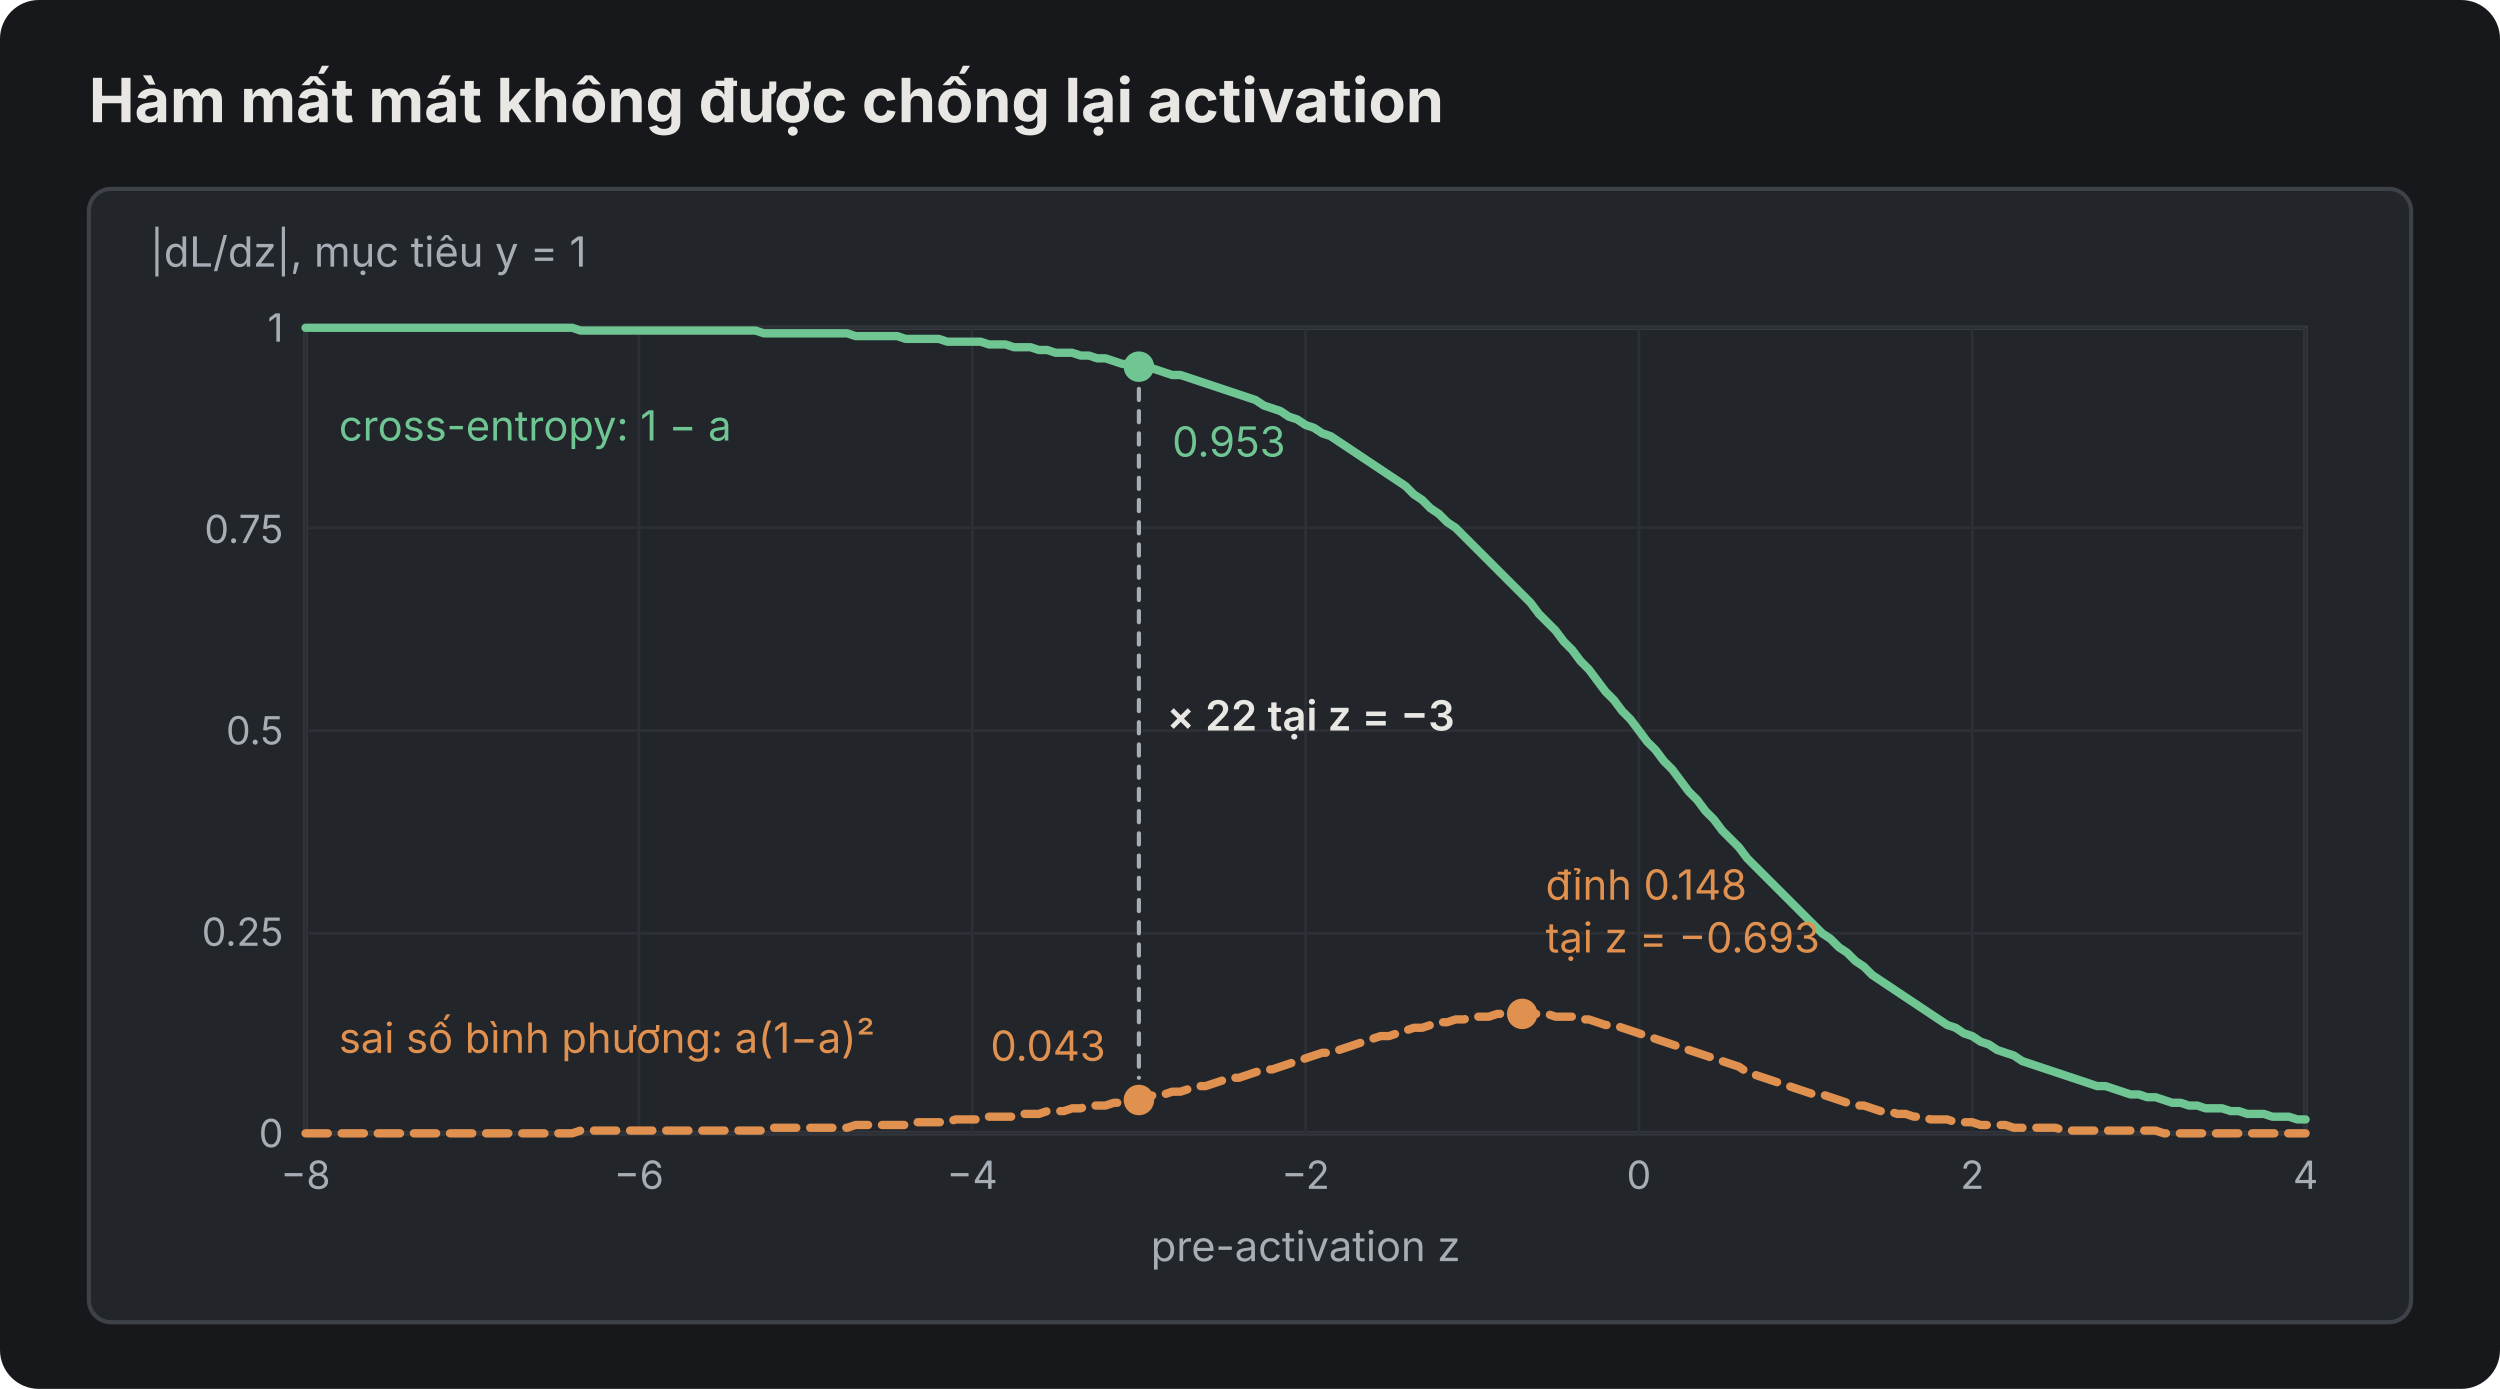
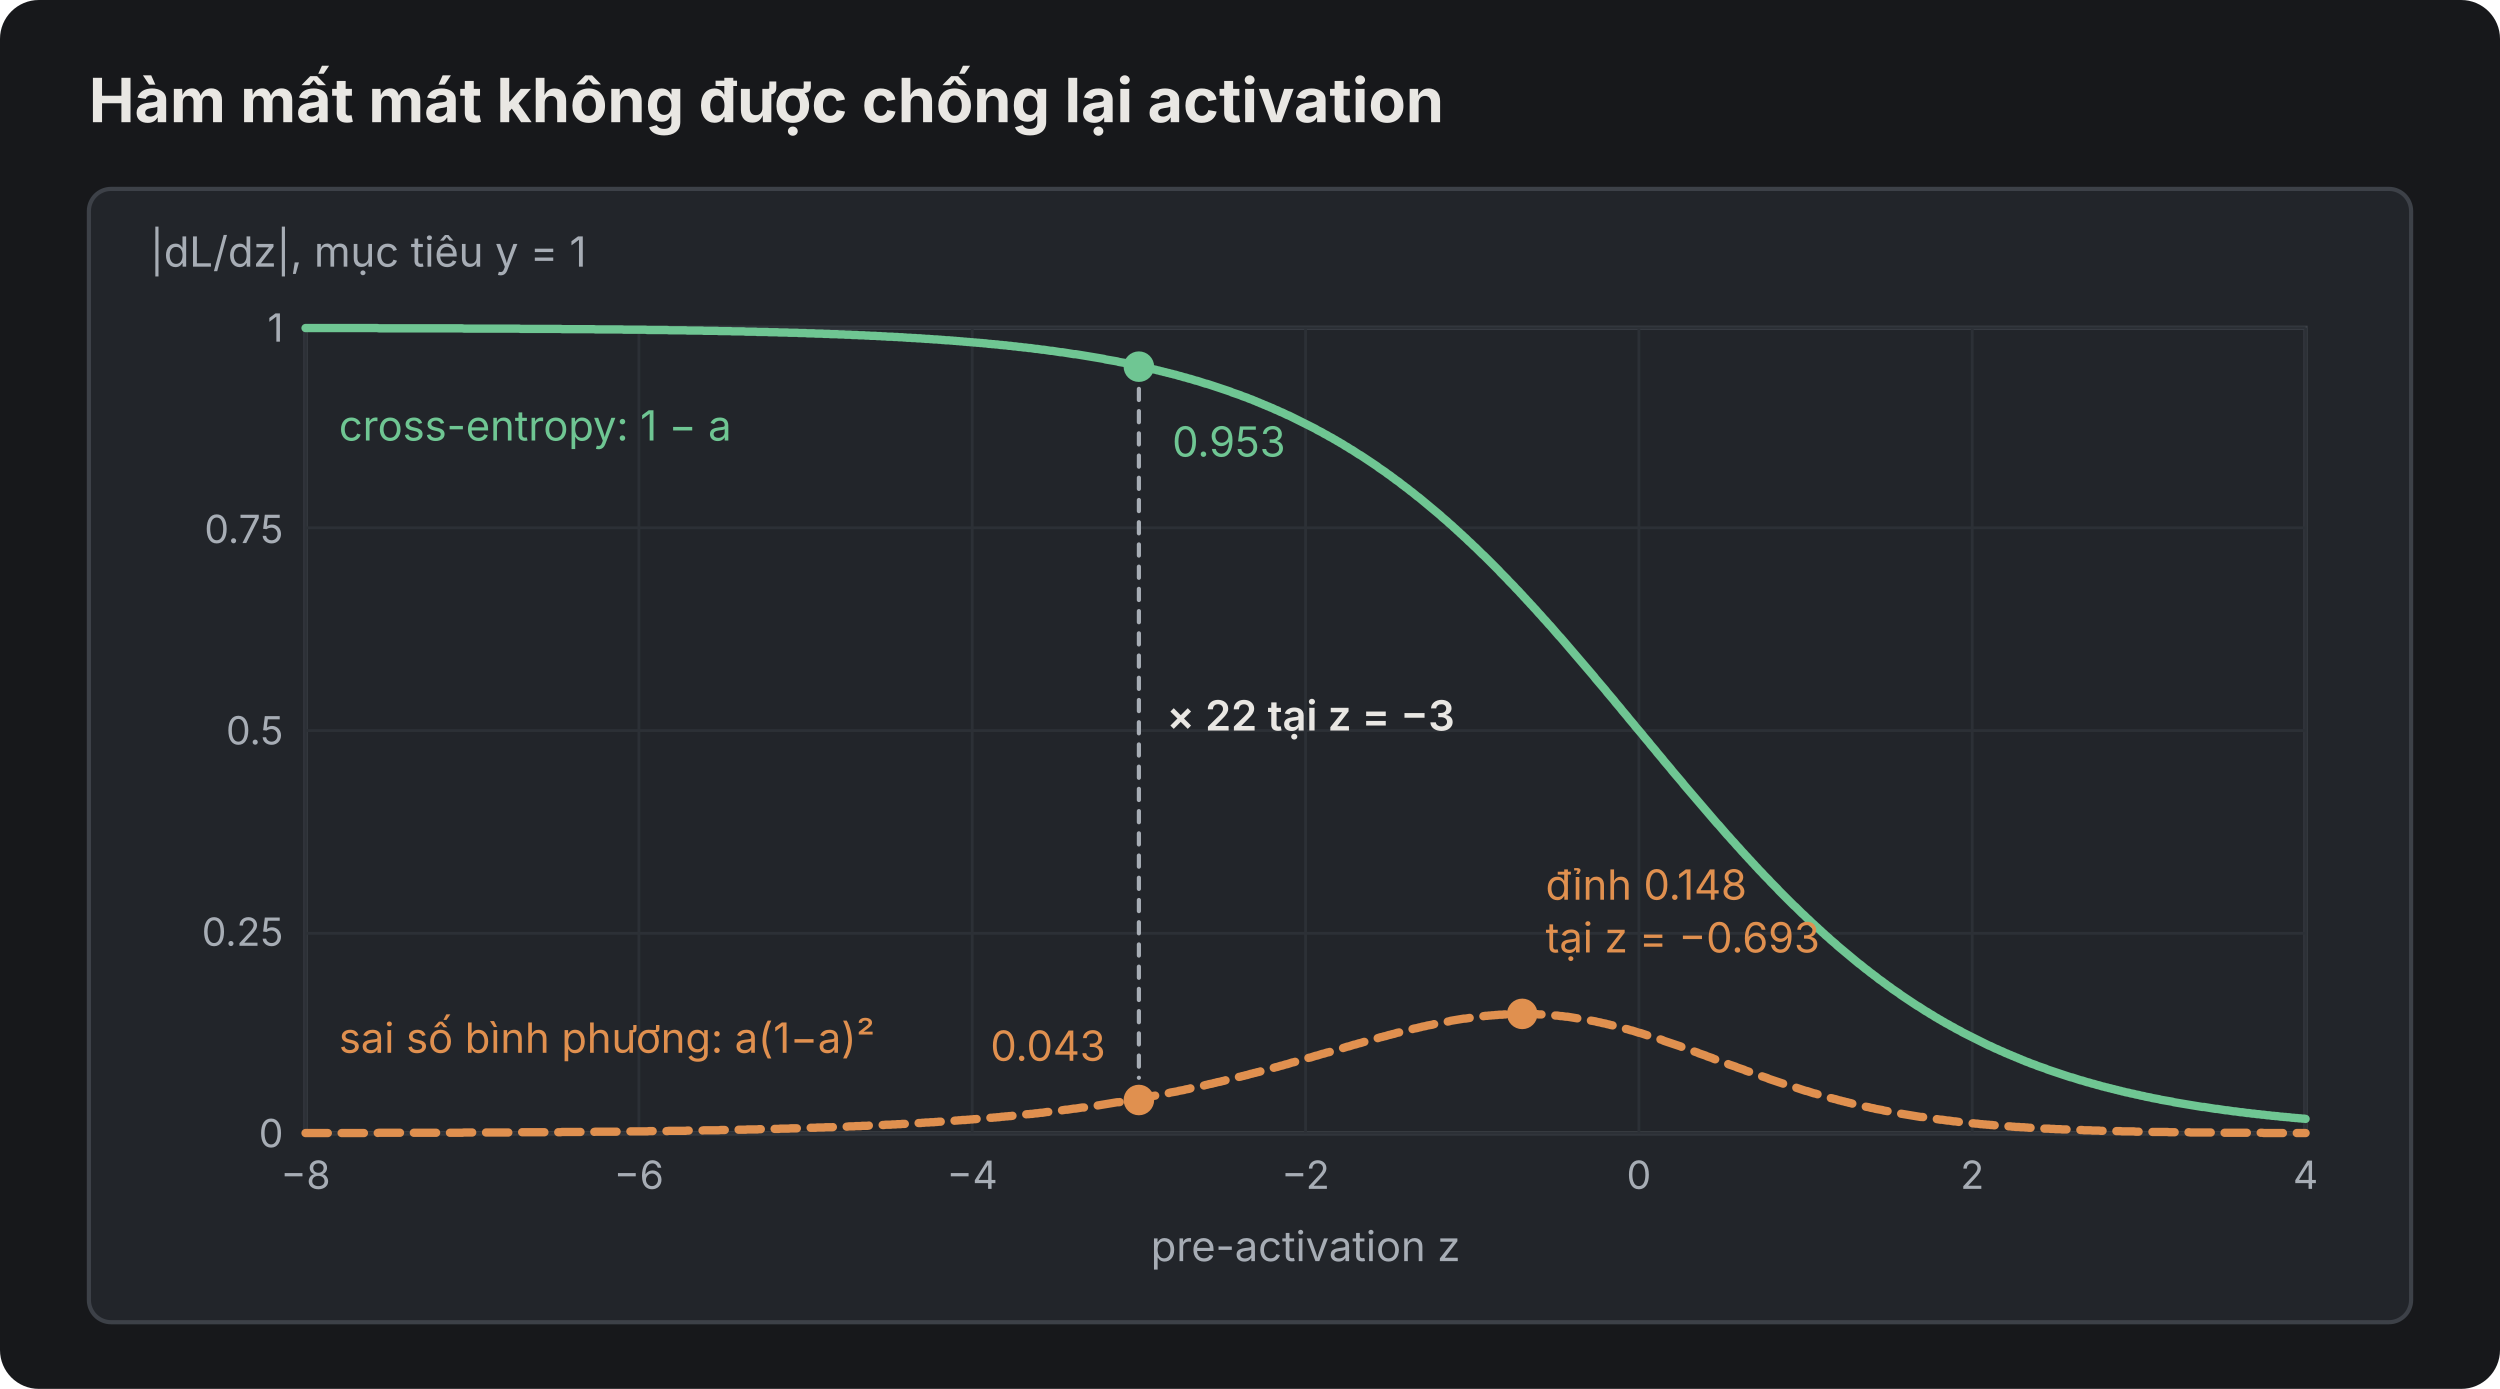
<svg xmlns="http://www.w3.org/2000/svg" viewBox="0 0 900 500" font-family="Inter, sans-serif">
  <defs>
    <marker id="mml053" viewBox="0 0 10 10" refX="9" refY="5" markerWidth="7" markerHeight="7" orient="auto-start-reverse">
      <path d="M0,0 L10,5 L0,10 z" fill="context-stroke" />
    </marker>
  </defs>
  <rect width="900" height="500" rx="14" fill="#17181b" />
  <text x="32" y="44" font-size="22" fill="#e9e7e3" text-anchor="start" font-weight="bold">Hàm mất mát không được chống lại activation</text>
  <rect x="32" y="68" width="836" height="408" rx="8" fill="#22252a" stroke="#3d4148" stroke-width="1.5" />
  <rect x="110" y="118" width="720" height="290" fill="none" stroke="#3d4148" stroke-width="1.5" />
  <line x1="110" y1="118" x2="110" y2="408" stroke="#2c3036" stroke-width="1" />
  <text x="110.0" y="428" font-size="14" fill="#a7adb5" text-anchor="middle">−8</text>
  <line x1="230" y1="118" x2="230" y2="408" stroke="#2c3036" stroke-width="1" />
  <text x="230.0" y="428" font-size="14" fill="#a7adb5" text-anchor="middle">−6</text>
  <line x1="350" y1="118" x2="350" y2="408" stroke="#2c3036" stroke-width="1" />
  <text x="350.0" y="428" font-size="14" fill="#a7adb5" text-anchor="middle">−4</text>
  <line x1="470" y1="118" x2="470" y2="408" stroke="#2c3036" stroke-width="1" />
  <text x="470.0" y="428" font-size="14" fill="#a7adb5" text-anchor="middle">−2</text>
  <line x1="590" y1="118" x2="590" y2="408" stroke="#2c3036" stroke-width="1" />
  <text x="590.0" y="428" font-size="14" fill="#a7adb5" text-anchor="middle">0</text>
  <line x1="710" y1="118" x2="710" y2="408" stroke="#2c3036" stroke-width="1" />
  <text x="710.0" y="428" font-size="14" fill="#a7adb5" text-anchor="middle">2</text>
  <line x1="830" y1="118" x2="830" y2="408" stroke="#2c3036" stroke-width="1" />
  <text x="830.0" y="428" font-size="14" fill="#a7adb5" text-anchor="middle">4</text>
  <line x1="110" y1="408" x2="830" y2="408" stroke="#2c3036" stroke-width="1" />
  <text x="102" y="413" font-size="14" fill="#a7adb5" text-anchor="end">0</text>
  <line x1="110" y1="336" x2="830" y2="336" stroke="#2c3036" stroke-width="1" />
  <text x="102" y="340.5" font-size="14" fill="#a7adb5" text-anchor="end">0.25</text>
  <line x1="110" y1="263" x2="830" y2="263" stroke="#2c3036" stroke-width="1" />
  <text x="102" y="268.0" font-size="14" fill="#a7adb5" text-anchor="end">0.5</text>
  <line x1="110" y1="190" x2="830" y2="190" stroke="#2c3036" stroke-width="1" />
  <text x="102" y="195.5" font-size="14" fill="#a7adb5" text-anchor="end">0.75</text>
  <line x1="110" y1="118" x2="830" y2="118" stroke="#2c3036" stroke-width="1" />
  <text x="102" y="123.0" font-size="14" fill="#a7adb5" text-anchor="end">1</text>
  <text x="470.0" y="454" font-size="15" fill="#a7adb5" text-anchor="middle">pre-activation z</text>
  <text x="54" y="96" font-size="15" fill="#a7adb5" text-anchor="start">|dL/dz|, mục tiêu y = 1</text>
-   <polyline points="110,118 113,118 116,118 119,118 122,118 125,118 128,118 131,118 134,118 137,118 140,118 143,118 146,118 149,118 152,118 155,118 158,118 161,118 164,118 167,118 170,118 173,118 176,118 179,118 182,118 185,118 188,118 191,118 194,118 197,118 200,118 203,118 206,118 209,119 212,119 215,119 218,119 221,119 224,119 227,119 230,119 233,119 236,119 239,119 242,119 245,119 248,119 251,119 254,119 257,119 260,119 263,119 266,119 269,119 272,119 275,120 278,120 281,120 284,120 287,120 290,120 293,120 296,120 299,120 302,120 305,120 308,121 311,121 314,121 317,121 320,121 323,121 326,122 329,122 332,122 335,122 338,122 341,123 344,123 347,123 350,123 353,123 356,124 359,124 362,124 365,125 368,125 371,125 374,126 377,126 380,127 383,127 386,127 389,128 392,128 395,129 398,129 401,130 404,131 407,131 410,132 413,132 416,133 419,134 422,135 425,135 428,136 431,137 434,138 437,139 440,140 443,141 446,142 449,143 452,144 455,146 458,147 461,148 464,150 467,151 470,153 473,154 476,156 479,157 482,159 485,161 488,163 491,165 494,167 497,169 500,171 503,173 506,175 509,178 512,180 515,183 518,185 521,188 524,190 527,193 530,196 533,199 536,202 539,205 542,208 545,211 548,214 551,217 554,221 557,224 560,227 563,231 566,234 569,238 572,241 575,245 578,249 581,252 584,256 587,259 590,263 593,267 596,270 599,274 602,277 605,281 608,285 611,288 614,292 617,295 620,299 623,302 626,305 629,309 632,312 635,315 638,318 641,321 644,324 647,327 650,330 653,333 656,336 659,338 662,341 665,343 668,346 671,348 674,351 677,353 680,355 683,357 686,359 689,361 692,363 695,365 698,367 701,369 704,370 707,372 710,373 713,375 716,376 719,378 722,379 725,380 728,382 731,383 734,384 737,385 740,386 743,387 746,388 749,389 752,390 755,391 758,391 761,392 764,393 767,394 770,394 773,395 776,395 779,396 782,397 785,397 788,398 791,398 794,399 797,399 800,399 803,400 806,400 809,401 812,401 815,401 818,402 821,402 824,402 827,403 830,403" fill="none" stroke="#6fc693" stroke-width="3" stroke-linejoin="round" stroke-linecap="round" />
-   <polyline points="110,408 113,408 116,408 119,408 122,408 125,408 128,408 131,408 134,408 137,408 140,408 143,408 146,408 149,408 152,408 155,408 158,408 161,408 164,408 167,408 170,408 173,408 176,408 179,408 182,408 185,408 188,408 191,408 194,408 197,408 200,408 203,408 206,408 209,407 212,407 215,407 218,407 221,407 224,407 227,407 230,407 233,407 236,407 239,407 242,407 245,407 248,407 251,407 254,407 257,407 260,407 263,407 266,407 269,407 272,407 275,407 278,406 281,406 284,406 287,406 290,406 293,406 296,406 299,406 302,406 305,406 308,405 311,405 314,405 317,405 320,405 323,405 326,405 329,404 332,404 335,404 338,404 341,404 344,403 347,403 350,403 353,403 356,402 359,402 362,402 365,402 368,401 371,401 374,401 377,400 380,400 383,400 386,399 389,399 392,398 395,398 398,398 401,397 404,397 407,396 410,396 413,395 416,394 419,394 422,393 425,393 428,392 431,391 434,391 437,390 440,389 443,388 446,388 449,387 452,386 455,385 458,385 461,384 464,383 467,382 470,381 473,380 476,379 479,379 482,378 485,377 488,376 491,375 494,374 497,373 500,373 503,372 506,371 509,370 512,370 515,369 518,368 521,368 524,367 527,367 530,366 533,366 536,366 539,365 542,365 545,365 548,365 551,365 554,365 557,365 560,366 563,366 566,366 569,367 572,367 575,368 578,369 581,369 584,370 587,371 590,372 593,373 596,374 599,375 602,376 605,377 608,378 611,379 614,380 617,381 620,382 623,383 626,384 629,386 632,387 635,388 638,389 641,390 644,391 647,392 650,393 653,394 656,394 659,395 662,396 665,397 668,398 671,398 674,399 677,400 680,400 683,401 686,401 689,402 692,402 695,403 698,403 701,403 704,404 707,404 710,404 713,405 716,405 719,405 722,405 725,406 728,406 731,406 734,406 737,406 740,406 743,407 746,407 749,407 752,407 755,407 758,407 761,407 764,407 767,407 770,407 773,407 776,407 779,408 782,408 785,408 788,408 791,408 794,408 797,408 800,408 803,408 806,408 809,408 812,408 815,408 818,408 821,408 824,408 827,408 830,408" fill="none" stroke="#e0904f" stroke-width="3" stroke-linejoin="round" stroke-linecap="round" stroke-dasharray="8 5" />
+   <polyline points="110.0,118.1 110.6,118.1 111.2,118.1 111.8,118.1 112.4,118.1 113.0,118.1 113.6,118.1 114.2,118.1 114.8,118.1 115.4,118.1 116.0,118.1 116.6,118.1 117.2,118.1 117.8,118.1 118.4,118.1 119.0,118.1 119.6,118.1 120.2,118.1 120.8,118.1 121.4,118.1 122.0,118.1 122.6,118.1 123.2,118.1 123.8,118.1 124.4,118.1 125.0,118.1 125.6,118.1 126.2,118.1 126.8,118.1 127.4,118.1 128.0,118.1 128.6,118.1 129.2,118.1 129.8,118.1 130.4,118.1 131.0,118.1 131.6,118.1 132.2,118.1 132.8,118.1 133.4,118.1 134.0,118.1 134.6,118.1 135.2,118.1 135.8,118.1 136.4,118.2 137.0,118.2 137.6,118.2 138.2,118.2 138.8,118.2 139.4,118.2 140.0,118.2 140.6,118.2 141.2,118.2 141.8,118.2 142.4,118.2 143.0,118.2 143.6,118.2 144.2,118.2 144.8,118.2 145.4,118.2 146.0,118.2 146.6,118.2 147.2,118.2 147.8,118.2 148.4,118.2 149.0,118.2 149.6,118.2 150.2,118.2 150.8,118.2 151.4,118.2 152.0,118.2 152.6,118.2 153.2,118.2 153.8,118.2 154.4,118.2 155.0,118.2 155.6,118.2 156.2,118.2 156.8,118.2 157.4,118.2 158.0,118.2 158.6,118.2 159.2,118.2 159.8,118.2 160.4,118.2 161.0,118.2 161.6,118.2 162.2,118.2 162.8,118.2 163.4,118.2 164.0,118.2 164.6,118.2 165.2,118.2 165.8,118.2 166.4,118.2 167.0,118.3 167.6,118.3 168.2,118.3 168.8,118.3 169.4,118.3 170.0,118.3 170.6,118.3 171.2,118.3 171.8,118.3 172.4,118.3 173.0,118.3 173.6,118.3 174.2,118.3 174.8,118.3 175.4,118.3 176.0,118.3 176.6,118.3 177.2,118.3 177.8,118.3 178.4,118.3 179.0,118.3 179.6,118.3 180.2,118.3 180.8,118.3 181.4,118.3 182.0,118.3 182.6,118.3 183.2,118.3 183.8,118.3 184.4,118.3 185.0,118.3 185.6,118.3 186.2,118.3 186.8,118.3 187.4,118.4 188.0,118.4 188.6,118.4 189.2,118.4 189.8,118.4 190.4,118.4 191.0,118.4 191.6,118.4 192.2,118.4 192.8,118.4 193.4,118.4 194.0,118.4 194.6,118.4 195.2,118.4 195.8,118.4 196.4,118.4 197.0,118.4 197.6,118.4 198.2,118.4 198.8,118.4 199.4,118.4 200.0,118.4 200.6,118.4 201.2,118.4 201.8,118.4 202.4,118.5 203.0,118.5 203.6,118.5 204.2,118.5 204.8,118.5 205.4,118.5 206.0,118.5 206.6,118.5 207.2,118.5 207.8,118.5 208.4,118.5 209.0,118.5 209.6,118.5 210.2,118.5 210.8,118.5 211.4,118.5 212.0,118.5 212.6,118.5 213.2,118.5 213.8,118.5 214.4,118.6 215.0,118.6 215.6,118.6 216.2,118.6 216.8,118.6 217.4,118.6 218.0,118.6 218.6,118.6 219.2,118.6 219.8,118.6 220.4,118.6 221.0,118.6 221.6,118.6 222.2,118.6 222.8,118.6 223.4,118.6 224.0,118.6 224.6,118.7 225.2,118.7 225.8,118.7 226.4,118.7 227.0,118.7 227.6,118.7 228.2,118.7 228.8,118.7 229.4,118.7 230.0,118.7 230.6,118.7 231.2,118.7 231.8,118.7 232.4,118.7 233.0,118.8 233.6,118.8 234.2,118.8 234.8,118.8 235.4,118.8 236.0,118.8 236.6,118.8 237.2,118.8 237.8,118.8 238.4,118.8 239.0,118.8 239.6,118.8 240.2,118.8 240.8,118.9 241.4,118.9 242.0,118.9 242.6,118.9 243.2,118.9 243.8,118.9 244.4,118.9 245.0,118.9 245.6,118.9 246.2,118.9 246.8,118.9 247.4,119.0 248.0,119.0 248.6,119.0 249.2,119.0 249.8,119.0 250.4,119.0 251.0,119.0 251.6,119.0 252.2,119.0 252.8,119.0 253.4,119.1 254.0,119.1 254.6,119.1 255.2,119.1 255.8,119.1 256.4,119.1 257.0,119.1 257.6,119.1 258.2,119.1 258.8,119.2 259.4,119.2 260.0,119.2 260.6,119.2 261.2,119.2 261.8,119.2 262.4,119.2 263.0,119.2 263.6,119.3 264.2,119.3 264.8,119.3 265.4,119.3 266.0,119.3 266.6,119.3 267.2,119.3 267.8,119.3 268.4,119.4 269.0,119.4 269.6,119.4 270.2,119.4 270.8,119.4 271.4,119.4 272.0,119.4 272.6,119.5 273.2,119.5 273.8,119.5 274.4,119.5 275.0,119.5 275.6,119.5 276.2,119.5 276.8,119.6 277.4,119.6 278.0,119.6 278.6,119.6 279.2,119.6 279.8,119.6 280.4,119.7 281.0,119.7 281.6,119.7 282.2,119.7 282.8,119.7 283.4,119.7 284.0,119.8 284.6,119.8 285.2,119.8 285.8,119.8 286.4,119.8 287.0,119.8 287.6,119.9 288.2,119.9 288.8,119.9 289.4,119.9 290.0,119.9 290.6,120.0 291.2,120.0 291.8,120.0 292.4,120.0 293.0,120.0 293.6,120.1 294.2,120.1 294.8,120.1 295.4,120.1 296.0,120.1 296.6,120.2 297.2,120.2 297.8,120.2 298.4,120.2 299.0,120.3 299.6,120.3 300.2,120.3 300.8,120.3 301.4,120.3 302.0,120.4 302.6,120.4 303.2,120.4 303.8,120.4 304.4,120.5 305.0,120.5 305.6,120.5 306.2,120.5 306.8,120.6 307.4,120.6 308.0,120.6 308.6,120.6 309.2,120.7 309.8,120.7 310.4,120.7 311.0,120.7 311.6,120.8 312.2,120.8 312.8,120.8 313.4,120.9 314.0,120.9 314.6,120.9 315.2,120.9 315.8,121.0 316.4,121.0 317.0,121.0 317.6,121.1 318.2,121.1 318.8,121.1 319.4,121.2 320.0,121.2 320.6,121.2 321.2,121.2 321.8,121.3 322.4,121.3 323.0,121.3 323.6,121.4 324.2,121.4 324.8,121.4 325.4,121.5 326.0,121.5 326.6,121.6 327.2,121.6 327.8,121.6 328.4,121.7 329.0,121.7 329.6,121.7 330.2,121.8 330.8,121.8 331.4,121.8 332.0,121.9 332.6,121.9 333.2,122.0 333.8,122.0 334.4,122.0 335.0,122.1 335.6,122.1 336.2,122.2 336.8,122.2 337.4,122.2 338.0,122.3 338.6,122.3 339.2,122.4 339.8,122.4 340.4,122.5 341.0,122.5 341.6,122.5 342.2,122.6 342.8,122.6 343.4,122.7 344.0,122.7 344.6,122.8 345.2,122.8 345.8,122.9 346.4,122.9 347.0,123.0 347.6,123.0 348.2,123.1 348.8,123.1 349.4,123.2 350.0,123.2 350.6,123.3 351.2,123.3 351.8,123.4 352.4,123.4 353.0,123.5 353.6,123.5 354.2,123.6 354.8,123.6 355.4,123.7 356.0,123.8 356.6,123.8 357.2,123.9 357.8,123.9 358.4,124.0 359.0,124.0 359.6,124.1 360.2,124.2 360.8,124.2 361.4,124.3 362.0,124.3 362.6,124.4 363.2,124.5 363.8,124.5 364.4,124.6 365.0,124.7 365.6,124.7 366.2,124.8 366.8,124.9 367.4,124.9 368.0,125.0 368.6,125.1 369.2,125.1 369.8,125.2 370.4,125.3 371.0,125.3 371.6,125.4 372.2,125.5 372.8,125.6 373.4,125.6 374.0,125.7 374.6,125.8 375.2,125.9 375.8,125.9 376.4,126.0 377.0,126.1 377.6,126.2 378.2,126.3 378.8,126.3 379.4,126.4 380.0,126.5 380.6,126.6 381.2,126.7 381.8,126.8 382.4,126.8 383.0,126.9 383.6,127.0 384.2,127.1 384.8,127.2 385.4,127.3 386.0,127.4 386.6,127.5 387.2,127.5 387.8,127.6 388.4,127.7 389.0,127.8 389.6,127.9 390.2,128.0 390.8,128.1 391.4,128.2 392.0,128.3 392.6,128.4 393.2,128.5 393.8,128.6 394.4,128.7 395.0,128.8 395.6,128.9 396.2,129.0 396.8,129.1 397.4,129.2 398.0,129.4 398.6,129.5 399.2,129.6 399.8,129.7 400.4,129.8 401.0,129.9 401.6,130.0 402.2,130.1 402.8,130.3 403.4,130.4 404.0,130.5 404.6,130.6 405.2,130.7 405.8,130.9 406.4,131.0 407.0,131.1 407.6,131.2 408.2,131.4 408.8,131.5 409.4,131.6 410.0,131.8 410.6,131.9 411.2,132.0 411.8,132.2 412.4,132.3 413.0,132.4 413.6,132.6 414.2,132.7 414.8,132.8 415.4,133.0 416.0,133.1 416.6,133.3 417.2,133.4 417.8,133.6 418.4,133.7 419.0,133.9 419.6,134.0 420.2,134.2 420.8,134.3 421.4,134.5 422.0,134.6 422.6,134.8 423.2,134.9 423.8,135.1 424.4,135.3 425.0,135.4 425.6,135.6 426.2,135.8 426.8,135.9 427.4,136.1 428.0,136.3 428.6,136.4 429.2,136.6 429.8,136.8 430.4,137.0 431.0,137.1 431.6,137.3 432.2,137.5 432.8,137.7 433.4,137.9 434.0,138.1 434.6,138.2 435.2,138.4 435.8,138.6 436.4,138.8 437.0,139.0 437.6,139.2 438.2,139.4 438.8,139.6 439.4,139.8 440.0,140.0 440.6,140.2 441.2,140.4 441.8,140.6 442.4,140.8 443.0,141.0 443.6,141.3 444.2,141.5 444.8,141.7 445.4,141.9 446.0,142.1 446.6,142.3 447.2,142.6 447.8,142.8 448.4,143.0 449.0,143.2 449.6,143.5 450.2,143.7 450.8,143.9 451.4,144.2 452.0,144.4 452.6,144.7 453.2,144.9 453.8,145.2 454.4,145.4 455.0,145.7 455.6,145.9 456.2,146.2 456.8,146.4 457.4,146.7 458.0,146.9 458.6,147.2 459.2,147.5 459.8,147.7 460.4,148.0 461.0,148.3 461.6,148.5 462.2,148.8 462.8,149.1 463.4,149.4 464.0,149.6 464.6,149.9 465.2,150.2 465.8,150.5 466.4,150.8 467.0,151.1 467.6,151.4 468.2,151.7 468.8,152.0 469.4,152.3 470.0,152.6 470.6,152.9 471.2,153.2 471.8,153.5 472.4,153.8 473.0,154.1 473.6,154.4 474.2,154.8 474.8,155.1 475.4,155.4 476.0,155.7 476.6,156.1 477.2,156.4 477.8,156.7 478.4,157.1 479.0,157.4 479.6,157.7 480.2,158.1 480.8,158.4 481.4,158.8 482.0,159.1 482.6,159.5 483.2,159.8 483.8,160.2 484.4,160.6 485.0,160.9 485.6,161.3 486.2,161.7 486.8,162.0 487.4,162.4 488.0,162.8 488.6,163.2 489.2,163.6 489.8,163.9 490.4,164.3 491.0,164.7 491.6,165.1 492.2,165.5 492.8,165.9 493.4,166.3 494.0,166.7 494.6,167.1 495.2,167.5 495.8,167.9 496.4,168.4 497.0,168.8 497.6,169.2 498.2,169.6 498.8,170.0 499.4,170.5 500.0,170.9 500.6,171.3 501.2,171.8 501.8,172.2 502.4,172.7 503.0,173.1 503.6,173.5 504.2,174.0 504.8,174.5 505.4,174.9 506.0,175.4 506.6,175.8 507.2,176.3 507.8,176.8 508.4,177.2 509.0,177.7 509.6,178.2 510.2,178.7 510.8,179.1 511.4,179.6 512.0,180.1 512.6,180.6 513.2,181.1 513.8,181.6 514.4,182.1 515.0,182.6 515.6,183.1 516.2,183.6 516.8,184.1 517.4,184.6 518.0,185.1 518.6,185.6 519.2,186.2 519.8,186.7 520.4,187.2 521.0,187.7 521.6,188.3 522.2,188.8 522.8,189.3 523.4,189.9 524.0,190.4 524.6,191.0 525.2,191.5 525.8,192.1 526.4,192.6 527.0,193.2 527.6,193.7 528.2,194.3 528.8,194.9 529.4,195.4 530.0,196.0 530.6,196.6 531.2,197.1 531.8,197.7 532.4,198.3 533.0,198.9 533.6,199.5 534.2,200.0 534.8,200.6 535.4,201.2 536.0,201.8 536.6,202.4 537.2,203.0 537.8,203.6 538.4,204.2 539.0,204.8 539.6,205.4 540.2,206.1 540.8,206.7 541.4,207.3 542.0,207.9 542.6,208.5 543.2,209.2 543.8,209.8 544.4,210.4 545.0,211.0 545.6,211.7 546.2,212.3 546.8,212.9 547.4,213.6 548.0,214.2 548.6,214.9 549.2,215.5 549.8,216.2 550.4,216.8 551.0,217.5 551.6,218.1 552.2,218.8 552.8,219.4 553.4,220.1 554.0,220.8 554.6,221.4 555.2,222.1 555.8,222.8 556.4,223.4 557.0,224.1 557.6,224.8 558.2,225.4 558.8,226.1 559.4,226.8 560.0,227.5 560.6,228.2 561.2,228.9 561.8,229.5 562.4,230.2 563.0,230.9 563.6,231.6 564.2,232.3 564.8,233.0 565.4,233.7 566.0,234.4 566.6,235.1 567.2,235.8 567.8,236.5 568.4,237.2 569.0,237.9 569.6,238.6 570.2,239.3 570.8,240.0 571.4,240.7 572.0,241.4 572.6,242.1 573.2,242.8 573.8,243.5 574.4,244.3 575.0,245.0 575.6,245.7 576.2,246.4 576.8,247.1 577.4,247.8 578.0,248.5 578.6,249.3 579.2,250.0 579.8,250.7 580.4,251.4 581.0,252.1 581.6,252.9 582.2,253.6 582.8,254.3 583.4,255.0 584.0,255.8 584.6,256.5 585.2,257.2 585.8,257.9 586.4,258.7 587.0,259.4 587.6,260.1 588.2,260.8 588.8,261.6 589.4,262.3 590.0,263.0 590.6,263.7 591.2,264.4 591.8,265.2 592.4,265.9 593.0,266.6 593.6,267.3 594.2,268.1 594.8,268.8 595.4,269.5 596.0,270.2 596.6,271.0 597.2,271.7 597.8,272.4 598.4,273.1 599.0,273.9 599.6,274.6 600.2,275.3 600.8,276.0 601.4,276.7 602.0,277.5 602.6,278.2 603.2,278.9 603.8,279.6 604.4,280.3 605.0,281.0 605.6,281.7 606.2,282.5 606.8,283.2 607.4,283.9 608.0,284.6 608.6,285.3 609.2,286.0 609.8,286.7 610.4,287.4 611.0,288.1 611.6,288.8 612.2,289.5 612.8,290.2 613.4,290.9 614.0,291.6 614.6,292.3 615.2,293.0 615.8,293.7 616.4,294.4 617.0,295.1 617.6,295.8 618.2,296.5 618.8,297.1 619.4,297.8 620.0,298.5 620.6,299.2 621.2,299.9 621.8,300.6 622.4,301.2 623.0,301.9 623.6,302.6 624.2,303.2 624.8,303.9 625.4,304.6 626.0,305.2 626.6,305.9 627.2,306.6 627.8,307.2 628.4,307.9 629.0,308.5 629.6,309.2 630.2,309.8 630.8,310.5 631.4,311.1 632.0,311.8 632.6,312.4 633.2,313.1 633.8,313.7 634.4,314.3 635.0,315.0 635.6,315.6 636.2,316.2 636.8,316.8 637.4,317.5 638.0,318.1 638.6,318.7 639.2,319.3 639.8,319.9 640.4,320.6 641.0,321.2 641.6,321.8 642.2,322.4 642.8,323.0 643.4,323.6 644.0,324.2 644.6,324.8 645.2,325.4 645.8,326.0 646.4,326.5 647.0,327.1 647.6,327.7 648.2,328.3 648.8,328.9 649.4,329.4 650.0,330.0 650.6,330.6 651.2,331.1 651.8,331.7 652.4,332.3 653.0,332.8 653.6,333.4 654.2,333.9 654.8,334.5 655.4,335.0 656.0,335.6 656.6,336.1 657.2,336.7 657.8,337.2 658.4,337.7 659.0,338.3 659.6,338.8 660.2,339.3 660.8,339.8 661.4,340.4 662.0,340.9 662.6,341.4 663.2,341.9 663.8,342.4 664.4,342.9 665.0,343.4 665.6,343.9 666.2,344.4 666.8,344.9 667.4,345.4 668.0,345.9 668.6,346.4 669.2,346.9 669.8,347.3 670.4,347.8 671.0,348.3 671.6,348.8 672.2,349.2 672.8,349.7 673.4,350.2 674.0,350.6 674.6,351.1 675.2,351.5 675.8,352.0 676.4,352.5 677.0,352.9 677.6,353.3 678.2,353.8 678.8,354.2 679.4,354.7 680.0,355.1 680.6,355.5 681.2,356.0 681.8,356.4 682.4,356.8 683.0,357.2 683.6,357.6 684.2,358.1 684.8,358.5 685.4,358.9 686.0,359.3 686.6,359.7 687.2,360.1 687.8,360.5 688.4,360.9 689.0,361.3 689.6,361.7 690.2,362.1 690.8,362.4 691.4,362.8 692.0,363.2 692.6,363.6 693.2,364.0 693.8,364.3 694.4,364.7 695.0,365.1 695.6,365.4 696.2,365.8 696.8,366.2 697.4,366.5 698.0,366.9 698.6,367.2 699.2,367.6 699.8,367.9 700.4,368.3 701.0,368.6 701.6,368.9 702.2,369.3 702.8,369.6 703.4,369.9 704.0,370.3 704.6,370.6 705.2,370.9 705.8,371.2 706.4,371.6 707.0,371.9 707.6,372.2 708.2,372.5 708.8,372.8 709.4,373.1 710.0,373.4 710.6,373.7 711.2,374.0 711.8,374.3 712.4,374.6 713.0,374.9 713.6,375.2 714.2,375.5 714.8,375.8 715.4,376.1 716.0,376.4 716.6,376.6 717.2,376.9 717.8,377.2 718.4,377.5 719.0,377.7 719.6,378.0 720.2,378.3 720.8,378.5 721.4,378.8 722.0,379.1 722.6,379.3 723.2,379.6 723.8,379.8 724.4,380.1 725.0,380.3 725.6,380.6 726.2,380.8 726.8,381.1 727.4,381.3 728.0,381.6 728.6,381.8 729.2,382.1 729.8,382.3 730.4,382.5 731.0,382.8 731.6,383.0 732.2,383.2 732.8,383.4 733.4,383.7 734.0,383.9 734.6,384.1 735.2,384.3 735.8,384.5 736.4,384.7 737.0,385.0 737.6,385.2 738.2,385.4 738.8,385.6 739.4,385.8 740.0,386.0 740.6,386.2 741.2,386.4 741.8,386.6 742.4,386.8 743.0,387.0 743.6,387.2 744.2,387.4 744.8,387.6 745.4,387.8 746.0,387.9 746.6,388.1 747.2,388.3 747.8,388.5 748.4,388.7 749.0,388.9 749.6,389.0 750.2,389.2 750.8,389.4 751.4,389.6 752.0,389.7 752.6,389.9 753.2,390.1 753.8,390.2 754.4,390.4 755.0,390.6 755.6,390.7 756.2,390.9 756.8,391.1 757.4,391.2 758.0,391.4 758.6,391.5 759.2,391.7 759.8,391.8 760.4,392.0 761.0,392.1 761.6,392.3 762.2,392.4 762.8,392.6 763.4,392.7 764.0,392.9 764.6,393.0 765.2,393.2 765.8,393.3 766.4,393.4 767.0,393.6 767.6,393.7 768.2,393.8 768.8,394.0 769.4,394.1 770.0,394.2 770.6,394.4 771.2,394.5 771.8,394.6 772.4,394.8 773.0,394.9 773.6,395.0 774.2,395.1 774.8,395.3 775.4,395.4 776.0,395.5 776.6,395.6 777.2,395.7 777.8,395.9 778.4,396.0 779.0,396.1 779.6,396.2 780.2,396.3 780.8,396.4 781.4,396.5 782.0,396.6 782.6,396.8 783.2,396.9 783.8,397.0 784.4,397.1 785.0,397.2 785.6,397.3 786.2,397.4 786.8,397.5 787.4,397.6 788.0,397.7 788.6,397.8 789.2,397.9 789.8,398.0 790.4,398.1 791.0,398.2 791.6,398.3 792.2,398.4 792.8,398.5 793.4,398.5 794.0,398.6 794.6,398.7 795.2,398.8 795.8,398.9 796.4,399.0 797.0,399.1 797.6,399.2 798.2,399.2 798.8,399.3 799.4,399.4 800.0,399.5 800.6,399.6 801.2,399.7 801.8,399.7 802.4,399.8 803.0,399.9 803.6,400.0 804.2,400.1 804.8,400.1 805.4,400.2 806.0,400.3 806.6,400.4 807.2,400.4 807.8,400.5 808.4,400.6 809.0,400.7 809.6,400.7 810.2,400.8 810.8,400.9 811.4,400.9 812.0,401.0 812.6,401.1 813.2,401.1 813.8,401.2 814.4,401.3 815.0,401.3 815.6,401.4 816.2,401.5 816.8,401.5 817.4,401.6 818.0,401.7 818.6,401.7 819.2,401.8 819.8,401.8 820.4,401.9 821.0,402.0 821.6,402.0 822.2,402.1 822.8,402.1 823.4,402.2 824.0,402.2 824.6,402.3 825.2,402.4 825.8,402.4 826.4,402.5 827.0,402.5 827.6,402.6 828.2,402.6 828.8,402.7 829.4,402.7 830.0,402.8" fill="none" stroke="#6fc693" stroke-width="3" stroke-linejoin="round" stroke-linecap="round" />
+   <polyline points="110.0,407.9 110.6,407.9 111.2,407.9 111.8,407.9 112.4,407.9 113.0,407.9 113.6,407.9 114.2,407.9 114.8,407.9 115.4,407.9 116.0,407.9 116.6,407.9 117.2,407.9 117.8,407.9 118.4,407.9 119.0,407.9 119.6,407.9 120.2,407.9 120.8,407.9 121.4,407.9 122.0,407.9 122.6,407.9 123.2,407.9 123.8,407.9 124.4,407.9 125.0,407.9 125.6,407.9 126.2,407.9 126.8,407.9 127.4,407.9 128.0,407.9 128.6,407.9 129.2,407.9 129.8,407.9 130.4,407.9 131.0,407.9 131.6,407.9 132.2,407.9 132.8,407.9 133.4,407.9 134.0,407.9 134.6,407.9 135.2,407.9 135.8,407.9 136.4,407.8 137.0,407.8 137.6,407.8 138.2,407.8 138.8,407.8 139.4,407.8 140.0,407.8 140.6,407.8 141.2,407.8 141.8,407.8 142.4,407.8 143.0,407.8 143.6,407.8 144.2,407.8 144.8,407.8 145.4,407.8 146.0,407.8 146.6,407.8 147.2,407.8 147.8,407.8 148.4,407.8 149.0,407.8 149.6,407.8 150.2,407.8 150.8,407.8 151.4,407.8 152.0,407.8 152.6,407.8 153.2,407.8 153.8,407.8 154.4,407.8 155.0,407.8 155.6,407.8 156.2,407.8 156.8,407.8 157.4,407.8 158.0,407.8 158.6,407.8 159.2,407.8 159.8,407.8 160.4,407.8 161.0,407.8 161.6,407.8 162.2,407.8 162.8,407.8 163.4,407.8 164.0,407.8 164.6,407.8 165.2,407.8 165.8,407.8 166.4,407.8 167.0,407.7 167.6,407.7 168.2,407.7 168.8,407.7 169.4,407.7 170.0,407.7 170.6,407.7 171.2,407.7 171.8,407.7 172.4,407.7 173.0,407.7 173.6,407.7 174.2,407.7 174.8,407.7 175.4,407.7 176.0,407.7 176.6,407.7 177.2,407.7 177.8,407.7 178.4,407.7 179.0,407.7 179.6,407.7 180.2,407.7 180.8,407.7 181.4,407.7 182.0,407.7 182.6,407.7 183.2,407.7 183.8,407.7 184.4,407.7 185.0,407.7 185.6,407.7 186.2,407.7 186.8,407.7 187.4,407.6 188.0,407.6 188.6,407.6 189.2,407.6 189.8,407.6 190.4,407.6 191.0,407.6 191.6,407.6 192.2,407.6 192.8,407.6 193.4,407.6 194.0,407.6 194.6,407.6 195.2,407.6 195.8,407.6 196.4,407.6 197.0,407.6 197.6,407.6 198.2,407.6 198.8,407.6 199.4,407.6 200.0,407.6 200.6,407.6 201.2,407.6 201.8,407.6 202.4,407.5 203.0,407.5 203.6,407.5 204.2,407.5 204.8,407.5 205.4,407.5 206.0,407.5 206.6,407.5 207.2,407.5 207.8,407.5 208.4,407.5 209.0,407.5 209.6,407.5 210.2,407.5 210.8,407.5 211.4,407.5 212.0,407.5 212.6,407.5 213.2,407.5 213.8,407.5 214.4,407.4 215.0,407.4 215.6,407.4 216.2,407.4 216.8,407.4 217.4,407.4 218.0,407.4 218.6,407.4 219.2,407.4 219.8,407.4 220.4,407.4 221.0,407.4 221.6,407.4 222.2,407.4 222.8,407.4 223.4,407.4 224.0,407.4 224.6,407.3 225.2,407.3 225.8,407.3 226.4,407.3 227.0,407.3 227.6,407.3 228.2,407.3 228.8,407.3 229.4,407.3 230.0,407.3 230.6,407.3 231.2,407.3 231.8,407.3 232.4,407.3 233.0,407.3 233.6,407.2 234.2,407.2 234.8,407.2 235.4,407.2 236.0,407.2 236.6,407.2 237.2,407.2 237.8,407.2 238.4,407.2 239.0,407.2 239.6,407.2 240.2,407.2 240.8,407.1 241.4,407.1 242.0,407.1 242.6,407.1 243.2,407.1 243.8,407.1 244.4,407.1 245.0,407.1 245.6,407.1 246.2,407.1 246.8,407.1 247.4,407.0 248.0,407.0 248.6,407.0 249.2,407.0 249.8,407.0 250.4,407.0 251.0,407.0 251.6,407.0 252.2,407.0 252.8,407.0 253.4,406.9 254.0,406.9 254.6,406.9 255.2,406.9 255.8,406.9 256.4,406.9 257.0,406.9 257.6,406.9 258.2,406.9 258.8,406.9 259.4,406.8 260.0,406.8 260.6,406.8 261.2,406.8 261.8,406.8 262.4,406.8 263.0,406.8 263.6,406.8 264.2,406.7 264.8,406.7 265.4,406.7 266.0,406.7 266.6,406.7 267.2,406.7 267.8,406.7 268.4,406.7 269.0,406.6 269.6,406.6 270.2,406.6 270.8,406.6 271.4,406.6 272.0,406.6 272.6,406.6 273.2,406.5 273.8,406.5 274.4,406.5 275.0,406.5 275.6,406.5 276.2,406.5 276.8,406.5 277.4,406.4 278.0,406.4 278.6,406.4 279.2,406.4 279.8,406.4 280.4,406.4 281.0,406.3 281.6,406.3 282.2,406.3 282.8,406.3 283.4,406.3 284.0,406.3 284.6,406.2 285.2,406.2 285.8,406.2 286.4,406.2 287.0,406.2 287.6,406.2 288.2,406.1 288.8,406.1 289.4,406.1 290.0,406.1 290.6,406.1 291.2,406.0 291.8,406.0 292.4,406.0 293.0,406.0 293.6,406.0 294.2,405.9 294.8,405.9 295.4,405.9 296.0,405.9 296.6,405.9 297.2,405.8 297.8,405.8 298.4,405.8 299.0,405.8 299.6,405.8 300.2,405.7 300.8,405.7 301.4,405.7 302.0,405.7 302.6,405.6 303.2,405.6 303.8,405.6 304.4,405.6 305.0,405.6 305.6,405.5 306.2,405.5 306.8,405.5 307.4,405.5 308.0,405.4 308.6,405.4 309.2,405.4 309.8,405.4 310.4,405.3 311.0,405.3 311.6,405.3 312.2,405.3 312.8,405.2 313.4,405.2 314.0,405.2 314.6,405.1 315.2,405.1 315.8,405.1 316.4,405.1 317.0,405.0 317.6,405.0 318.2,405.0 318.8,404.9 319.4,404.9 320.0,404.9 320.6,404.9 321.2,404.8 321.8,404.8 322.4,404.8 323.0,404.7 323.6,404.7 324.2,404.7 324.8,404.6 325.4,404.6 326.0,404.6 326.6,404.5 327.2,404.5 327.8,404.5 328.4,404.4 329.0,404.4 329.6,404.4 330.2,404.3 330.8,404.3 331.4,404.3 332.0,404.2 332.6,404.2 333.2,404.1 333.8,404.1 334.4,404.1 335.0,404.0 335.6,404.0 336.2,404.0 336.8,403.9 337.4,403.9 338.0,403.8 338.6,403.8 339.2,403.8 339.8,403.7 340.4,403.7 341.0,403.6 341.6,403.6 342.2,403.6 342.8,403.5 343.4,403.5 344.0,403.4 344.6,403.4 345.2,403.3 345.8,403.3 346.4,403.2 347.0,403.2 347.6,403.2 348.2,403.1 348.8,403.1 349.4,403.0 350.0,403.0 350.6,402.9 351.2,402.9 351.8,402.8 352.4,402.8 353.0,402.7 353.6,402.7 354.2,402.6 354.8,402.6 355.4,402.5 356.0,402.5 356.6,402.4 357.2,402.4 357.8,402.3 358.4,402.3 359.0,402.2 359.6,402.2 360.2,402.1 360.8,402.0 361.4,402.0 362.0,401.9 362.6,401.9 363.2,401.8 363.8,401.8 364.4,401.7 365.0,401.6 365.6,401.6 366.2,401.5 366.8,401.5 367.4,401.4 368.0,401.3 368.6,401.3 369.2,401.2 369.8,401.1 370.4,401.1 371.0,401.0 371.6,401.0 372.2,400.9 372.8,400.8 373.4,400.8 374.0,400.7 374.6,400.6 375.2,400.6 375.8,400.5 376.4,400.4 377.0,400.3 377.6,400.3 378.2,400.2 378.8,400.1 379.4,400.1 380.0,400.0 380.6,399.9 381.2,399.8 381.8,399.8 382.4,399.7 383.0,399.6 383.6,399.5 384.2,399.5 384.8,399.4 385.4,399.3 386.0,399.2 386.6,399.1 387.2,399.1 387.8,399.0 388.4,398.9 389.0,398.8 389.6,398.7 390.2,398.7 390.8,398.6 391.4,398.5 392.0,398.4 392.6,398.3 393.2,398.2 393.8,398.1 394.4,398.1 395.0,398.0 395.6,397.9 396.2,397.8 396.8,397.7 397.4,397.6 398.0,397.5 398.6,397.4 399.2,397.3 399.8,397.2 400.4,397.1 401.0,397.0 401.6,396.9 402.2,396.8 402.8,396.8 403.4,396.7 404.0,396.6 404.6,396.5 405.2,396.4 405.8,396.3 406.4,396.1 407.0,396.0 407.6,395.9 408.2,395.8 408.8,395.7 409.4,395.6 410.0,395.5 410.6,395.4 411.2,395.3 411.8,395.2 412.4,395.1 413.0,395.0 413.6,394.9 414.2,394.8 414.8,394.6 415.4,394.5 416.0,394.4 416.6,394.3 417.2,394.2 417.8,394.1 418.4,393.9 419.0,393.8 419.6,393.7 420.2,393.6 420.8,393.5 421.4,393.3 422.0,393.2 422.6,393.1 423.2,393.0 423.8,392.9 424.4,392.7 425.0,392.6 425.6,392.5 426.2,392.4 426.8,392.2 427.4,392.1 428.0,392.0 428.6,391.8 429.2,391.7 429.8,391.6 430.4,391.4 431.0,391.3 431.6,391.2 432.2,391.0 432.8,390.9 433.4,390.8 434.0,390.6 434.6,390.5 435.2,390.3 435.8,390.2 436.4,390.1 437.0,389.9 437.6,389.8 438.2,389.6 438.8,389.5 439.4,389.4 440.0,389.2 440.6,389.1 441.2,388.9 441.8,388.8 442.4,388.6 443.0,388.5 443.6,388.3 444.2,388.2 444.8,388.0 445.4,387.9 446.0,387.7 446.6,387.6 447.2,387.4 447.8,387.3 448.4,387.1 449.0,387.0 449.6,386.8 450.2,386.6 450.8,386.5 451.4,386.3 452.0,386.2 452.6,386.0 453.2,385.9 453.8,385.7 454.4,385.5 455.0,385.4 455.6,385.2 456.2,385.0 456.8,384.9 457.4,384.7 458.0,384.6 458.6,384.4 459.2,384.2 459.8,384.1 460.4,383.9 461.0,383.7 461.6,383.6 462.2,383.4 462.8,383.2 463.4,383.1 464.0,382.9 464.6,382.7 465.2,382.5 465.8,382.4 466.4,382.2 467.0,382.0 467.6,381.9 468.2,381.7 468.8,381.5 469.4,381.4 470.0,381.2 470.6,381.0 471.2,380.8 471.8,380.7 472.4,380.5 473.0,380.3 473.6,380.1 474.2,380.0 474.8,379.8 475.4,379.6 476.0,379.4 476.6,379.3 477.2,379.1 477.8,378.9 478.4,378.8 479.0,378.6 479.6,378.4 480.2,378.2 480.8,378.1 481.4,377.9 482.0,377.7 482.6,377.5 483.2,377.4 483.8,377.2 484.4,377.0 485.0,376.8 485.6,376.7 486.2,376.5 486.8,376.3 487.4,376.1 488.0,376.0 488.6,375.8 489.2,375.6 489.8,375.5 490.4,375.3 491.0,375.1 491.6,375.0 492.2,374.8 492.8,374.6 493.4,374.4 494.0,374.3 494.6,374.1 495.2,373.9 495.8,373.8 496.4,373.6 497.0,373.4 497.6,373.3 498.2,373.1 498.8,373.0 499.4,372.8 500.0,372.6 500.6,372.5 501.2,372.3 501.8,372.2 502.4,372.0 503.0,371.8 503.6,371.7 504.2,371.5 504.8,371.4 505.4,371.2 506.0,371.1 506.6,370.9 507.2,370.8 507.8,370.6 508.4,370.5 509.0,370.3 509.6,370.2 510.2,370.1 510.8,369.9 511.4,369.8 512.0,369.6 512.6,369.5 513.2,369.4 513.8,369.2 514.4,369.1 515.0,369.0 515.6,368.9 516.2,368.7 516.8,368.6 517.4,368.5 518.0,368.4 518.6,368.2 519.2,368.1 519.8,368.0 520.4,367.9 521.0,367.8 521.6,367.7 522.2,367.5 522.8,367.4 523.4,367.3 524.0,367.2 524.6,367.1 525.2,367.0 525.8,366.9 526.4,366.8 527.0,366.7 527.6,366.7 528.2,366.6 528.8,366.5 529.4,366.4 530.0,366.3 530.6,366.2 531.2,366.2 531.8,366.1 532.4,366.0 533.0,365.9 533.6,365.9 534.2,365.8 534.8,365.7 535.4,365.7 536.0,365.6 536.6,365.6 537.2,365.5 537.8,365.5 538.4,365.4 539.0,365.4 539.6,365.3 540.2,365.3 540.8,365.3 541.4,365.2 542.0,365.2 542.6,365.2 543.2,365.1 543.8,365.1 544.4,365.1 545.0,365.1 545.6,365.1 546.2,365.1 546.8,365.0 547.4,365.0 548.0,365.0 548.6,365.0 549.2,365.0 549.8,365.0 550.4,365.1 551.0,365.1 551.6,365.1 552.2,365.1 552.8,365.1 553.4,365.1 554.0,365.2 554.6,365.2 555.2,365.2 555.8,365.3 556.4,365.3 557.0,365.3 557.6,365.4 558.2,365.4 558.8,365.5 559.4,365.5 560.0,365.6 560.6,365.6 561.2,365.7 561.8,365.8 562.4,365.8 563.0,365.9 563.6,366.0 564.2,366.0 564.8,366.1 565.4,366.2 566.0,366.3 566.6,366.4 567.2,366.5 567.8,366.6 568.4,366.6 569.0,366.7 569.6,366.8 570.2,367.0 570.8,367.1 571.4,367.2 572.0,367.3 572.6,367.4 573.2,367.5 573.8,367.6 574.4,367.7 575.0,367.9 575.6,368.0 576.2,368.1 576.8,368.3 577.4,368.4 578.0,368.5 578.6,368.7 579.2,368.8 579.8,369.0 580.4,369.1 581.0,369.3 581.6,369.4 582.2,369.6 582.8,369.7 583.4,369.9 584.0,370.0 584.6,370.2 585.2,370.4 585.8,370.5 586.4,370.7 587.0,370.9 587.6,371.0 588.2,371.2 588.8,371.4 589.4,371.6 590.0,371.8 590.6,371.9 591.2,372.1 591.8,372.3 592.4,372.5 593.0,372.7 593.6,372.9 594.2,373.1 594.8,373.3 595.4,373.5 596.0,373.6 596.6,373.8 597.2,374.0 597.8,374.2 598.4,374.4 599.0,374.7 599.6,374.9 600.2,375.1 600.8,375.3 601.4,375.5 602.0,375.7 602.6,375.9 603.2,376.1 603.8,376.3 604.4,376.5 605.0,376.7 605.6,377.0 606.2,377.2 606.8,377.4 607.4,377.6 608.0,377.8 608.6,378.0 609.2,378.3 609.8,378.5 610.4,378.7 611.0,378.9 611.6,379.2 612.2,379.4 612.8,379.6 613.4,379.8 614.0,380.0 614.6,380.3 615.2,380.5 615.8,380.7 616.4,380.9 617.0,381.2 617.6,381.4 618.2,381.6 618.8,381.8 619.4,382.0 620.0,382.3 620.6,382.5 621.2,382.7 621.8,382.9 622.4,383.2 623.0,383.4 623.6,383.6 624.2,383.8 624.8,384.0 625.4,384.3 626.0,384.5 626.6,384.7 627.2,384.9 627.8,385.1 628.4,385.4 629.0,385.6 629.6,385.8 630.2,386.0 630.8,386.2 631.4,386.5 632.0,386.7 632.6,386.9 633.2,387.1 633.8,387.3 634.4,387.5 635.0,387.7 635.6,387.9 636.2,388.1 636.8,388.4 637.4,388.6 638.0,388.8 638.6,389.0 639.2,389.2 639.8,389.4 640.4,389.6 641.0,389.8 641.6,390.0 642.2,390.2 642.8,390.4 643.4,390.6 644.0,390.8 644.6,391.0 645.2,391.2 645.8,391.4 646.4,391.5 647.0,391.7 647.6,391.9 648.2,392.1 648.8,392.3 649.4,392.5 650.0,392.7 650.6,392.8 651.2,393.0 651.8,393.2 652.4,393.4 653.0,393.6 653.6,393.7 654.2,393.9 654.8,394.1 655.4,394.3 656.0,394.4 656.6,394.6 657.2,394.8 657.8,394.9 658.4,395.1 659.0,395.3 659.6,395.4 660.2,395.6 660.8,395.7 661.4,395.9 662.0,396.1 662.6,396.2 663.2,396.4 663.8,396.5 664.4,396.7 665.0,396.8 665.6,397.0 666.2,397.1 666.8,397.3 667.4,397.4 668.0,397.5 668.6,397.7 669.2,397.8 669.8,398.0 670.4,398.1 671.0,398.2 671.6,398.4 672.2,398.5 672.8,398.6 673.4,398.8 674.0,398.9 674.6,399.0 675.2,399.2 675.8,399.3 676.4,399.4 677.0,399.5 677.6,399.6 678.2,399.8 678.8,399.9 679.4,400.0 680.0,400.1 680.6,400.2 681.2,400.3 681.8,400.4 682.4,400.6 683.0,400.7 683.6,400.8 684.2,400.9 684.8,401.0 685.4,401.1 686.0,401.2 686.6,401.3 687.2,401.4 687.8,401.5 688.4,401.6 689.0,401.7 689.6,401.8 690.2,401.9 690.8,402.0 691.4,402.1 692.0,402.1 692.6,402.2 693.2,402.3 693.8,402.4 694.4,402.5 695.0,402.6 695.6,402.7 696.2,402.8 696.8,402.8 697.4,402.9 698.0,403.0 698.6,403.1 699.2,403.1 699.8,403.2 700.4,403.3 701.0,403.4 701.6,403.4 702.2,403.5 702.8,403.6 703.4,403.7 704.0,403.7 704.6,403.8 705.2,403.9 705.8,403.9 706.4,404.0 707.0,404.1 707.6,404.1 708.2,404.2 708.8,404.2 709.4,404.3 710.0,404.4 710.6,404.4 711.2,404.5 711.8,404.5 712.4,404.6 713.0,404.7 713.6,404.7 714.2,404.8 714.8,404.8 715.4,404.9 716.0,404.9 716.6,405.0 717.2,405.0 717.8,405.1 718.4,405.1 719.0,405.2 719.6,405.2 720.2,405.3 720.8,405.3 721.4,405.4 722.0,405.4 722.6,405.4 723.2,405.5 723.8,405.5 724.4,405.6 725.0,405.6 725.6,405.7 726.2,405.7 726.8,405.7 727.4,405.8 728.0,405.8 728.6,405.8 729.2,405.9 729.8,405.9 730.4,406.0 731.0,406.0 731.6,406.0 732.2,406.1 732.8,406.1 733.4,406.1 734.0,406.2 734.6,406.2 735.2,406.2 735.8,406.3 736.4,406.3 737.0,406.3 737.6,406.3 738.2,406.4 738.8,406.4 739.4,406.4 740.0,406.5 740.6,406.5 741.2,406.5 741.8,406.5 742.4,406.6 743.0,406.6 743.6,406.6 744.2,406.6 744.8,406.7 745.4,406.7 746.0,406.7 746.6,406.7 747.2,406.8 747.8,406.8 748.4,406.8 749.0,406.8 749.6,406.8 750.2,406.9 750.8,406.9 751.4,406.9 752.0,406.9 752.6,406.9 753.2,407.0 753.8,407.0 754.4,407.0 755.0,407.0 755.6,407.0 756.2,407.1 756.8,407.1 757.4,407.1 758.0,407.1 758.6,407.1 759.2,407.1 759.8,407.1 760.4,407.2 761.0,407.2 761.6,407.2 762.2,407.2 762.8,407.2 763.4,407.2 764.0,407.3 764.6,407.3 765.2,407.3 765.8,407.3 766.4,407.3 767.0,407.3 767.6,407.3 768.2,407.3 768.8,407.4 769.4,407.4 770.0,407.4 770.6,407.4 771.2,407.4 771.8,407.4 772.4,407.4 773.0,407.4 773.6,407.4 774.2,407.5 774.8,407.5 775.4,407.5 776.0,407.5 776.6,407.5 777.2,407.5 777.8,407.5 778.4,407.5 779.0,407.5 779.6,407.5 780.2,407.5 780.8,407.6 781.4,407.6 782.0,407.6 782.6,407.6 783.2,407.6 783.8,407.6 784.4,407.6 785.0,407.6 785.6,407.6 786.2,407.6 786.8,407.6 787.4,407.6 788.0,407.6 788.6,407.7 789.2,407.7 789.8,407.7 790.4,407.7 791.0,407.7 791.6,407.7 792.2,407.7 792.8,407.7 793.4,407.7 794.0,407.7 794.6,407.7 795.2,407.7 795.8,407.7 796.4,407.7 797.0,407.7 797.6,407.7 798.2,407.7 798.8,407.7 799.4,407.8 800.0,407.8 800.6,407.8 801.2,407.8 801.8,407.8 802.4,407.8 803.0,407.8 803.6,407.8 804.2,407.8 804.8,407.8 805.4,407.8 806.0,407.8 806.6,407.8 807.2,407.8 807.8,407.8 808.4,407.8 809.0,407.8 809.6,407.8 810.2,407.8 810.8,407.8 811.4,407.8 812.0,407.8 812.6,407.8 813.2,407.8 813.8,407.8 814.4,407.8 815.0,407.9 815.6,407.9 816.2,407.9 816.8,407.9 817.4,407.9 818.0,407.9 818.6,407.9 819.2,407.9 819.8,407.9 820.4,407.9 821.0,407.9 821.6,407.9 822.2,407.9 822.8,407.9 823.4,407.9 824.0,407.9 824.6,407.9 825.2,407.9 825.8,407.9 826.4,407.9 827.0,407.9 827.6,407.9 828.2,407.9 828.8,407.9 829.4,407.9 830.0,407.9" fill="none" stroke="#e0904f" stroke-width="3" stroke-linejoin="round" stroke-linecap="round" stroke-dasharray="8 5" />
  <text x="122" y="158.6" font-size="15" fill="#6fc693" text-anchor="start">cross-entropy: 1 − a</text>
  <text x="122" y="379.0" font-size="15" fill="#e0904f" text-anchor="start">sai số bình phương: a(1−a)²</text>
  <circle cx="410" cy="132" r="5" fill="#6fc693" stroke="#6fc693" stroke-width="1" />
  <circle cx="410" cy="396" r="5" fill="#e0904f" stroke="#e0904f" stroke-width="1" />
  <line x1="410" y1="140" x2="410" y2="388" stroke="#a7adb5" stroke-width="1.5" stroke-linecap="round" stroke-dasharray="4 4" />
  <text x="422.0" y="164.4" font-size="15" fill="#6fc693" text-anchor="start">0.953</text>
  <text x="398.0" y="381.9" font-size="15" fill="#e0904f" text-anchor="end">0.043</text>
  <text x="420.0" y="263.0" font-size="15" fill="#e9e7e3" text-anchor="start" font-weight="600">× 22 tại z = −3</text>
  <circle cx="548" cy="365" r="5" fill="#e0904f" stroke="#e0904f" stroke-width="1" />
  <text x="556.411" y="323.9" font-size="15" fill="#e0904f" text-anchor="start">đỉnh 0.148</text>
  <text x="556.411" y="342.9" font-size="15" fill="#e0904f" text-anchor="start">tại z = −0.693</text>
</svg>
